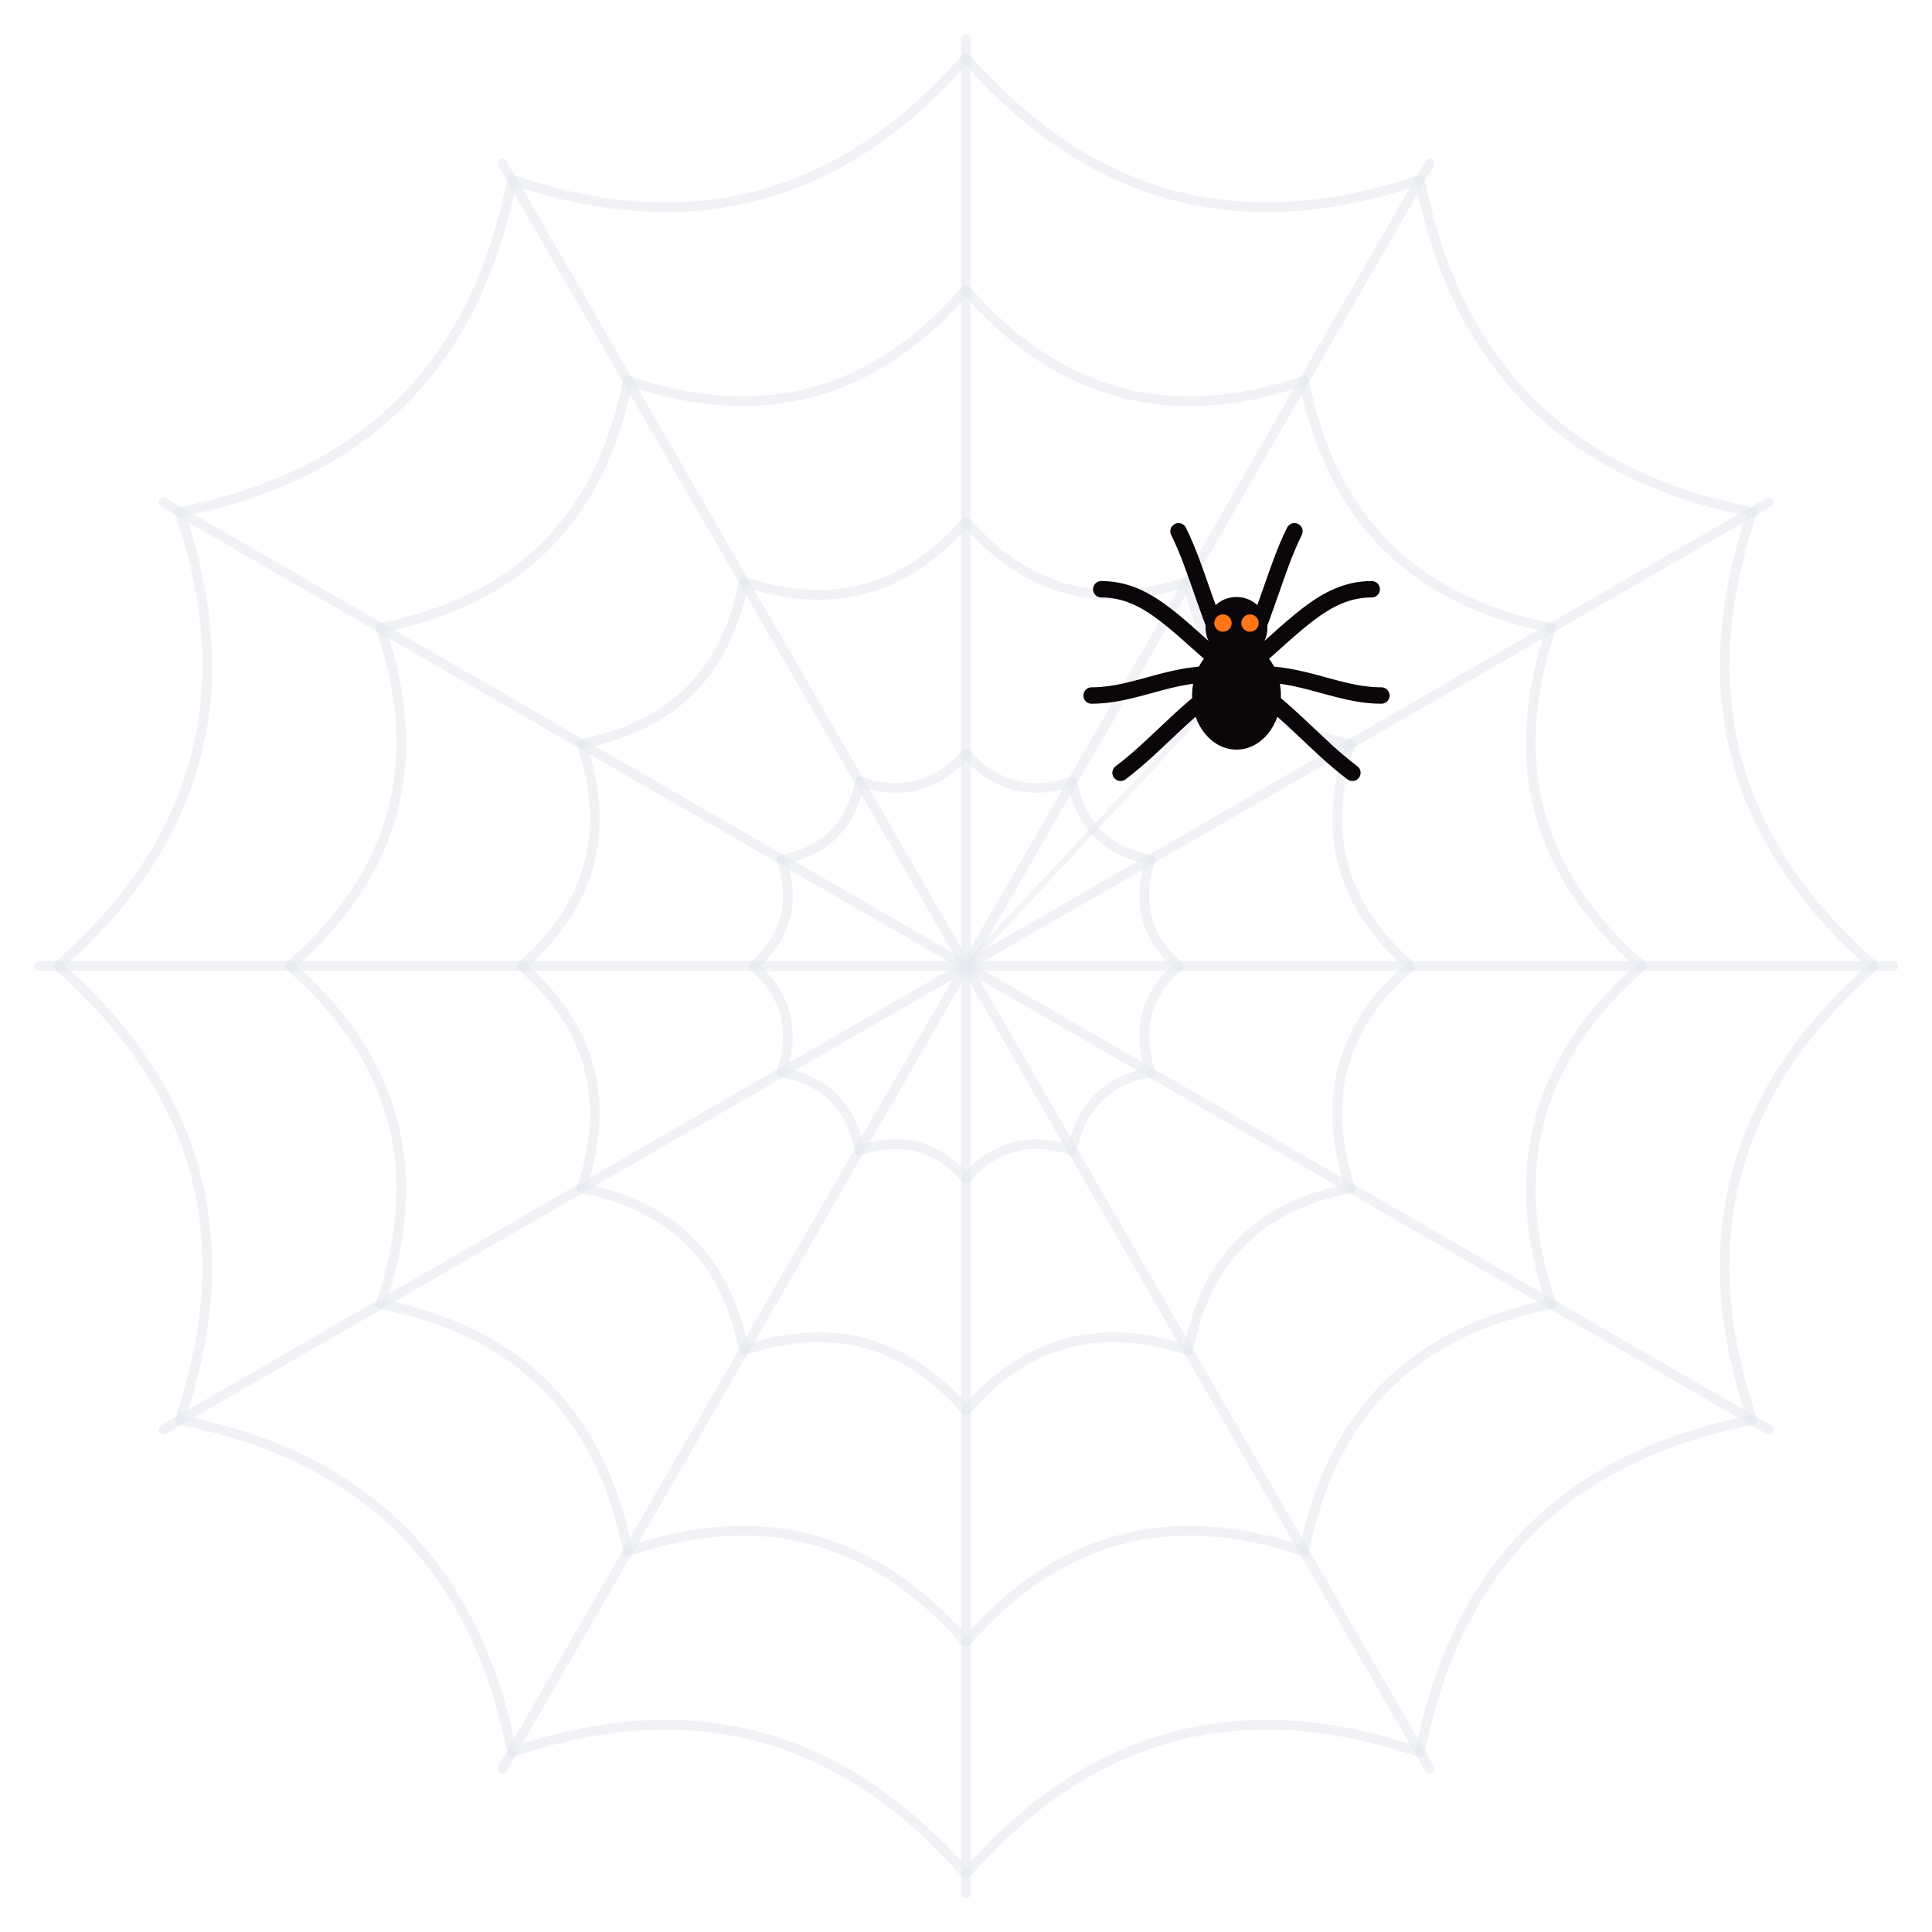
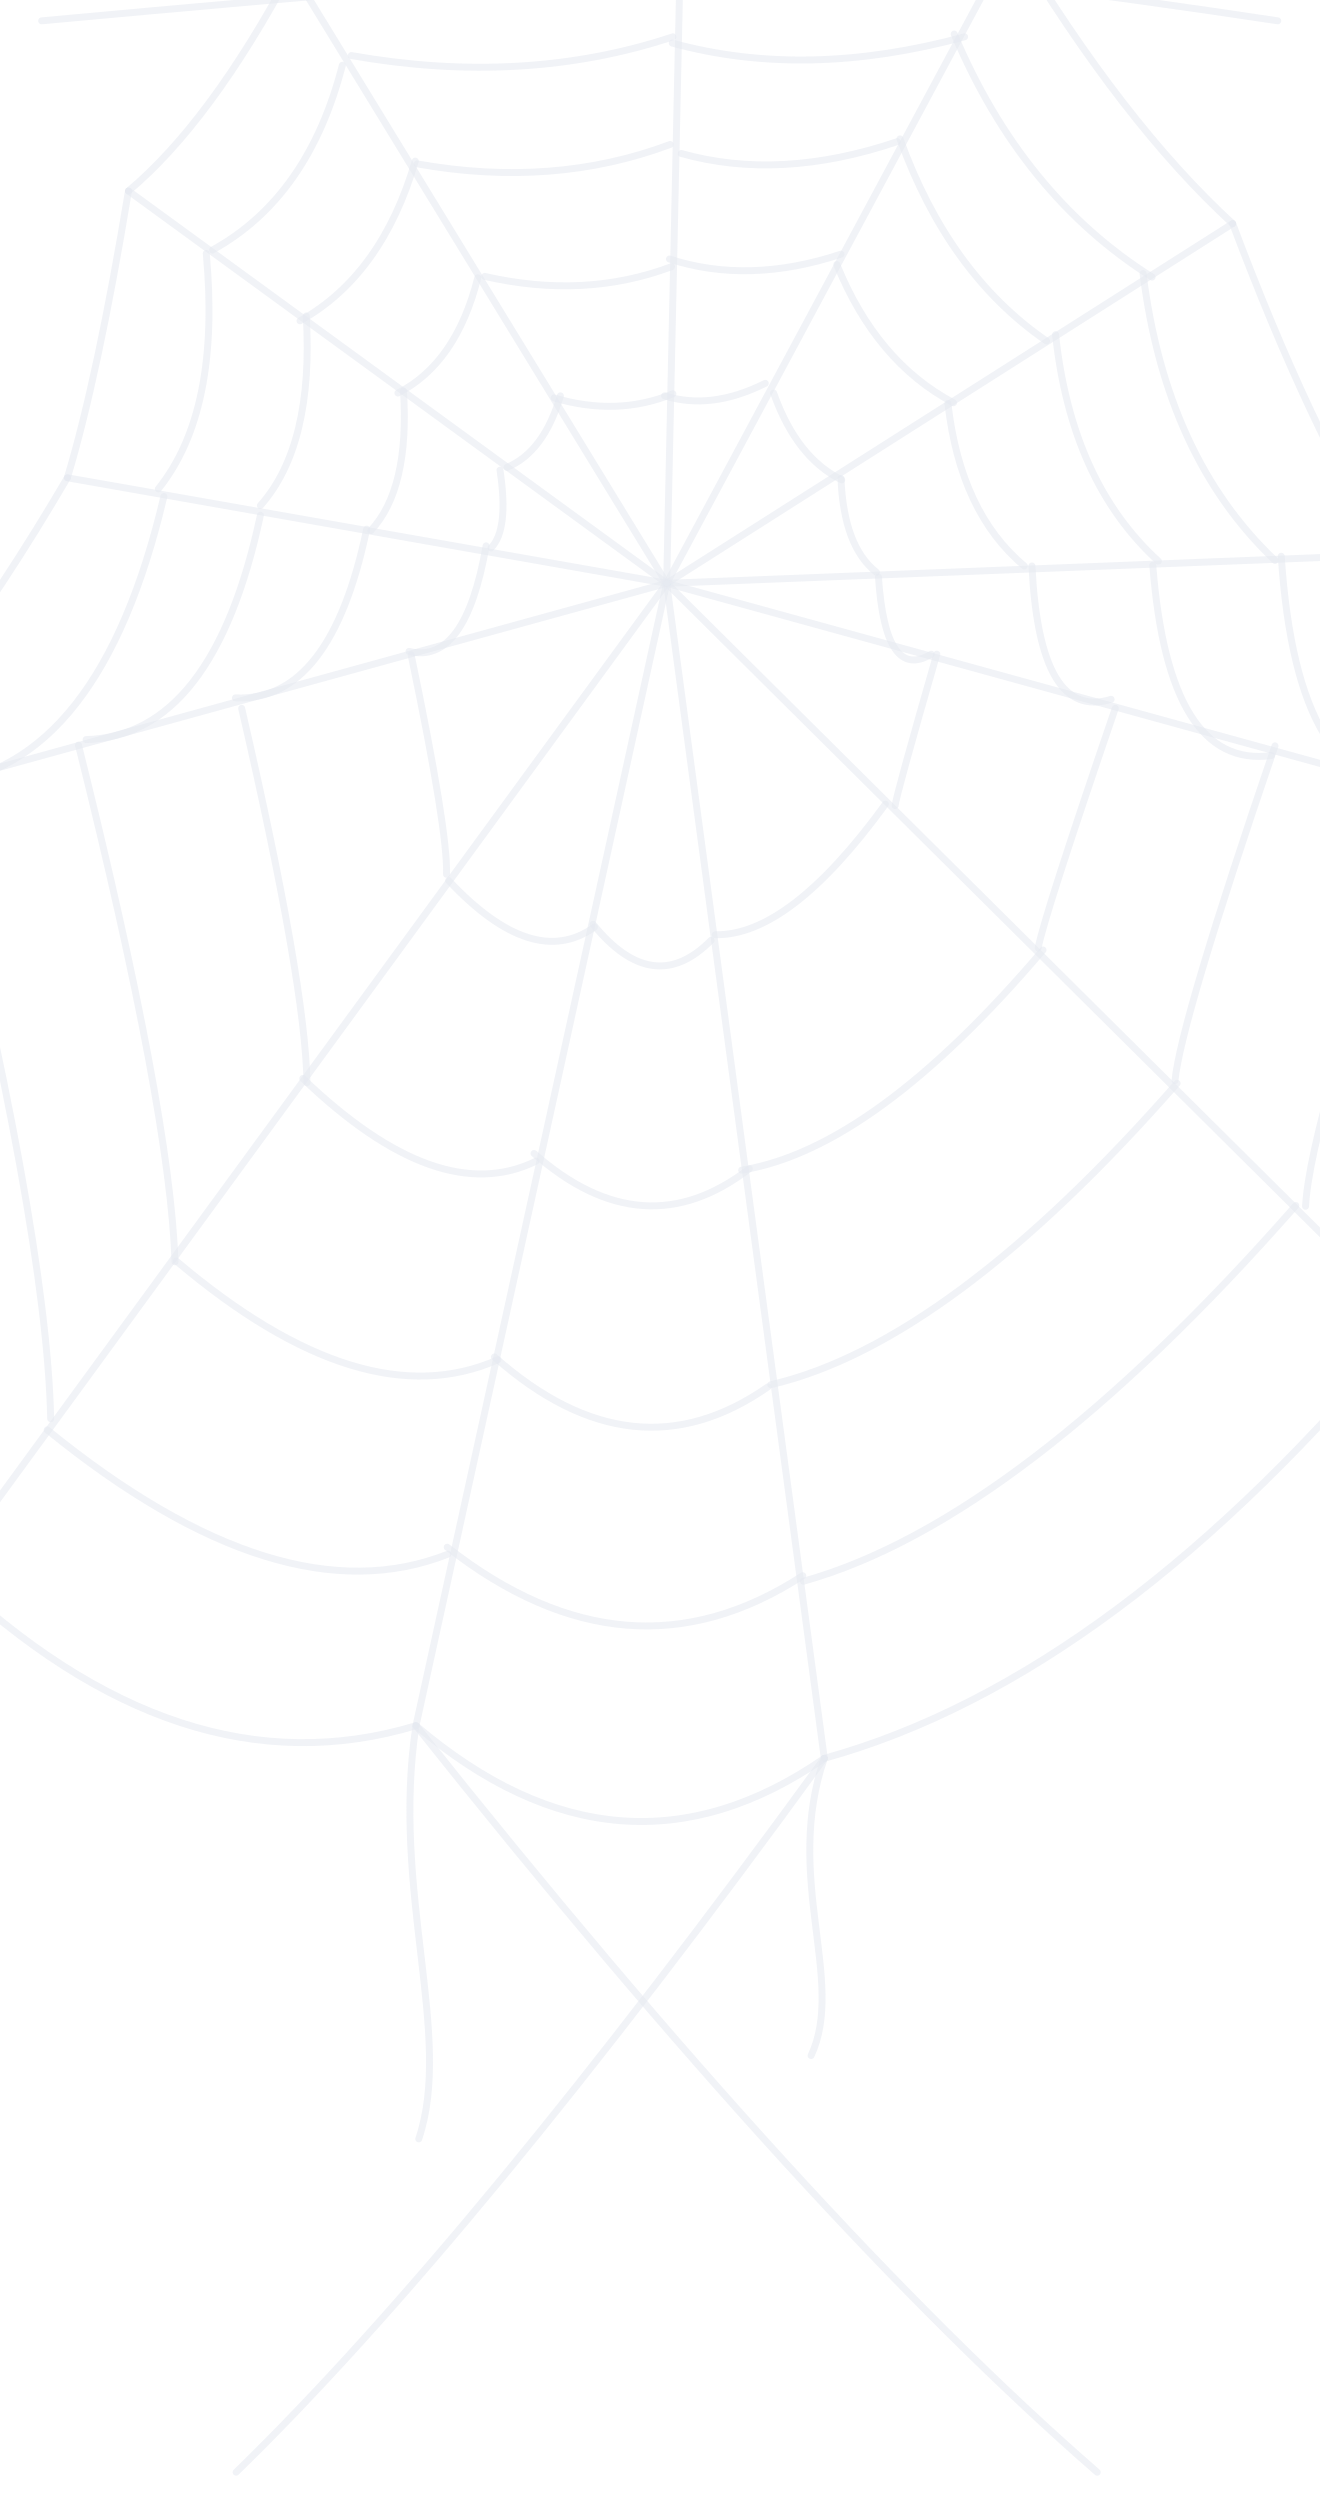
- <svg xmlns="http://www.w3.org/2000/svg" viewBox="0 0 200 200">
-   <g fill="none" stroke="#e6e9f0" stroke-width="1" stroke-opacity="0.6" stroke-linecap="round">
-     <line x1="100" y1="100" x2="100.0" y2="4.0" />
-     <line x1="100" y1="100" x2="148.0" y2="16.9" />
-     <line x1="100" y1="100" x2="183.1" y2="52.0" />
-     <line x1="100" y1="100" x2="196.0" y2="100.0" />
-     <line x1="100" y1="100" x2="183.1" y2="148.0" />
-     <line x1="100" y1="100" x2="148.0" y2="183.1" />
-     <line x1="100" y1="100" x2="100.0" y2="196.0" />
-     <line x1="100" y1="100" x2="52.0" y2="183.1" />
-     <line x1="100" y1="100" x2="16.9" y2="148.0" />
-     <line x1="100" y1="100" x2="4.0" y2="100.0" />
-     <line x1="100" y1="100" x2="16.9" y2="52.0" />
-     <line x1="100" y1="100" x2="52.0" y2="16.9" />
-     <path d="M100.0 78.0 Q104.5 83.1 111.0 80.9" />
-     <path d="M111.0 80.9 Q112.3 87.7 119.1 89.0" />
-     <path d="M119.1 89.0 Q116.9 95.5 122.0 100.0" />
-     <path d="M122.0 100.0 Q116.9 104.5 119.1 111.0" />
-     <path d="M119.1 111.0 Q112.3 112.3 111.0 119.1" />
-     <path d="M111.0 119.1 Q104.5 116.9 100.0 122.0" />
-     <path d="M100.0 122.0 Q95.5 116.9 89.0 119.1" />
-     <path d="M89.0 119.1 Q87.7 112.3 80.9 111.0" />
-     <path d="M80.9 111.0 Q83.1 104.5 78.0 100.0" />
-     <path d="M78.0 100.0 Q83.1 95.5 80.9 89.0" />
-     <path d="M80.9 89.0 Q87.7 87.7 89.0 80.9" />
-     <path d="M89.0 80.9 Q95.5 83.1 100.0 78.0" />
-     <path d="M100.0 54.0 Q109.4 64.8 123.0 60.2" />
-     <path d="M123.0 60.2 Q125.7 74.3 139.8 77.0" />
-     <path d="M139.8 77.0 Q135.2 90.6 146.0 100.0" />
-     <path d="M146.0 100.0 Q135.2 109.4 139.8 123.0" />
-     <path d="M139.8 123.0 Q125.7 125.7 123.0 139.8" />
-     <path d="M123.0 139.8 Q109.4 135.2 100.0 146.0" />
-     <path d="M100.0 146.0 Q90.6 135.2 77.0 139.8" />
-     <path d="M77.0 139.8 Q74.3 125.7 60.2 123.0" />
-     <path d="M60.2 123.0 Q64.8 109.4 54.0 100.0" />
-     <path d="M54.0 100.0 Q64.8 90.6 60.2 77.0" />
-     <path d="M60.2 77.0 Q74.3 74.3 77.0 60.2" />
-     <path d="M77.0 60.2 Q90.6 64.8 100.0 54.0" />
-     <path d="M100.0 30.0 Q114.3 46.5 135.0 39.4" />
-     <path d="M135.0 39.4 Q139.2 60.8 160.6 65.0" />
-     <path d="M160.6 65.0 Q153.5 85.7 170.0 100.0" />
-     <path d="M170.0 100.0 Q153.5 114.3 160.6 135.0" />
-     <path d="M160.6 135.0 Q139.2 139.2 135.0 160.6" />
-     <path d="M135.0 160.6 Q114.3 153.5 100.0 170.0" />
-     <path d="M100.0 170.0 Q85.7 153.5 65.0 160.6" />
-     <path d="M65.0 160.6 Q60.8 139.2 39.4 135.0" />
-     <path d="M39.4 135.0 Q46.5 114.3 30.0 100.0" />
-     <path d="M30.0 100.0 Q46.5 85.7 39.4 65.0" />
-     <path d="M39.4 65.0 Q60.8 60.8 65.0 39.4" />
-     <path d="M65.0 39.4 Q85.7 46.5 100.0 30.0" />
-     <path d="M100.0 6.0 Q119.3 28.1 147.0 18.6" />
-     <path d="M147.0 18.6 Q152.6 47.4 181.4 53.0" />
-     <path d="M181.4 53.0 Q171.9 80.7 194.0 100.0" />
-     <path d="M194.0 100.0 Q171.9 119.3 181.4 147.0" />
-     <path d="M181.4 147.0 Q152.6 152.6 147.0 181.4" />
-     <path d="M147.0 181.4 Q119.3 171.9 100.0 194.0" />
-     <path d="M100.0 194.0 Q80.7 171.9 53.0 181.4" />
-     <path d="M53.0 181.4 Q47.4 152.6 18.6 147.0" />
-     <path d="M18.6 147.0 Q28.1 119.3 6.0 100.0" />
-     <path d="M6.0 100.0 Q28.1 80.7 18.6 53.0" />
-     <path d="M18.6 53.0 Q47.4 47.4 53.0 18.6" />
-     <path d="M53.0 18.6 Q80.7 28.1 100.0 6.0" />
+ <svg xmlns="http://www.w3.org/2000/svg" viewBox="0 0 190 360">
+   <g fill="none" stroke="#e6e9f0" stroke-opacity="0.55" stroke-linecap="round"> stroke-width="1.1"&gt;<path d="M145.8 -8.8 Q69.9 -2.9 6.0 3.0" />
+     <path d="M98.0 -8.1 Q147.0 -2.6 184.0 3.0" />
+     <path d="M118.7 253.2 Q68.3 322.6 34.0 356.0" />
+     <path d="M59.9 248.5 Q116.9 320.2 158.0 356.0" />
+     <path d="M98.0 -8.1 Q121.9 -2.5 145.8 -8.8" />
+     <path d="M145.8 -8.8 Q161.7 17.7 177.5 32.2" />
+     <path d="M177.5 32.2 Q188.7 62.0 199.9 79.9" />
+     <path d="M199.9 79.9 Q211.8 107.1 223.7 119.2" />
+     <path d="M223.7 119.2 Q213.4 167.9 203.1 190.4" />
+     <path d="M203.1 190.4 Q160.9 241.5 118.7 253.2" />
+     <path d="M118.7 253.2 Q89.3 273.5 59.9 248.5" />
+     <path d="M59.9 248.5 Q26.0 258.7 -7.9 226.3" />
+     <path d="M-7.9 226.3 Q-17.6 187.0 -27.3 118.0" />
+     <path d="M-27.3 118.0 Q-8.8 100.4 9.7 68.8" />
+     <path d="M9.7 68.8 Q14.1 54.2 18.5 27.5" />
+     <path d="M18.5 27.5 Q30.3 17.6 42.0 -4.3" />
+     <path d="M42.0 -4.3 Q70.0 -0.2 98.0 -8.1" />
  </g>
-   <line x1="100" y1="100" x2="128" y2="70" stroke="#e6e9f0" stroke-width="0.6" stroke-opacity="0.5" />
-   <g stroke="#0a0609" stroke-width="1.7" fill="none" stroke-linecap="round">
-     <path d="M128 70 C122 65 119 61 114 61 M128 70 C122 69 118 72 113 72 M128 70 C123 73 120 77 116 80 M128 70 C125 64 124 59 122 55" />
-     <path d="M128 70 C134 65 137 61 142 61 M128 70 C134 69 138 72 143 72 M128 70 C133 73 136 77 140 80 M128 70 C131 64 132 59 134 55" />
+   <g fill="none" stroke="#e6e9f0" stroke-opacity="0.55" stroke-linecap="round"> stroke-width="0.8"&gt;<line x1="96" y1="84" x2="98.0" y2="-8.1" />
+     <line x1="96" y1="84" x2="145.8" y2="-8.8" />
+     <line x1="96" y1="84" x2="177.5" y2="32.2" />
+     <line x1="96" y1="84" x2="199.9" y2="79.9" />
+     <line x1="96" y1="84" x2="223.7" y2="119.2" />
+     <line x1="96" y1="84" x2="203.1" y2="190.4" />
+     <line x1="96" y1="84" x2="118.7" y2="253.2" />
+     <line x1="96" y1="84" x2="59.9" y2="248.5" />
+     <line x1="96" y1="84" x2="-7.9" y2="226.3" />
+     <line x1="96" y1="84" x2="-27.3" y2="118.0" />
+     <line x1="96" y1="84" x2="9.7" y2="68.8" />
+     <line x1="96" y1="84" x2="18.5" y2="27.5" />
+     <line x1="96" y1="84" x2="42.0" y2="-4.3" />
  </g>
-   <ellipse cx="128" cy="72" rx="4.6" ry="5.6" fill="#0a0609" />
-   <circle cx="128" cy="65" r="3.2" fill="#0a0609" />
-   <circle cx="126.6" cy="64.5" r="0.9" fill="#ff7518" />
-   <circle cx="129.4" cy="64.5" r="0.9" fill="#ff7518" />
+   <g fill="none" stroke="#e6e9f0" stroke-opacity="0.55" stroke-linecap="round"> stroke-width="0.7" stroke-opacity="0.5"&gt;<path d="M95.7 57.0 Q102.4 59.1 110.2 55.2" />
+     <path d="M111.4 56.6 Q114.7 65.9 121.2 69.1" />
+     <path d="M121.1 68.9 Q121.5 78.7 126.2 82.4" />
+     <path d="M126.5 83.1 Q127.5 98.2 134.1 94.2" />
+     <path d="M134.9 94.2 Q129.0 114.7 128.9 116.0" />
+     <path d="M127.5 115.8 Q113.7 134.8 103.0 134.6" />
+     <path d="M102.4 135.4 Q94.1 143.8 85.4 133.1" />
+     <path d="M85.6 133.5 Q76.8 139.8 64.6 126.8" />
+     <path d="M64.3 125.9 Q64.5 119.7 59.2 94.3" />
+     <path d="M58.9 93.8 Q67.0 95.8 70.0 78.6" />
+     <path d="M70.7 78.9 Q73.3 76.3 72.0 67.7" />
+     <path d="M73.0 67.3 Q78.3 65.1 80.7 57.0" />
+     <path d="M79.8 57.3 Q88.9 60.0 96.9 56.7" />
+     <path d="M96.4 37.3 Q107.8 41.0 121.1 36.6" />
+     <path d="M120.5 38.1 Q126.2 52.1 137.3 58.0" />
+     <path d="M136.5 58.1 Q138.3 73.8 147.5 81.5" />
+     <path d="M148.6 81.5 Q149.7 103.9 160.0 100.7" />
+     <path d="M160.6 102.0 Q150.3 132.1 149.5 136.5" />
+     <path d="M150.2 136.8 Q125.9 165.4 106.8 168.5" />
+     <path d="M107.9 168.3 Q92.7 180.0 76.9 166.1" />
+     <path d="M77.2 167.2 Q63.2 174.1 43.6 155.3" />
+     <path d="M44.2 155.9 Q44.0 141.8 34.8 102.0" />
+     <path d="M33.9 100.5 Q47.6 101.1 52.8 76.2" />
+     <path d="M53.4 76.4 Q59.0 70.4 58.1 56.3" />
+     <path d="M57.3 56.6 Q65.7 52.3 68.8 40.0" />
+     <path d="M69.8 39.8 Q84.2 43.1 96.7 38.4" />
+     <path d="M98.1 22.1 Q112.3 26.1 129.2 20.4" />
+     <path d="M129.6 20.0 Q136.6 39.4 150.7 49.1" />
+     <path d="M152.0 48.2 Q154.3 69.4 166.8 80.8" />
+     <path d="M166.0 81.4 Q168.3 110.8 183.1 108.8" />
+     <path d="M183.6 107.4 Q170.0 147.2 169.2 155.6" />
+     <path d="M169.5 156.0 Q136.7 193.4 111.0 199.4" />
+     <path d="M110.6 199.7 Q91.3 213.2 71.2 195.4" />
+     <path d="M71.7 195.8 Q52.3 204.4 25.4 181.6" />
+     <path d="M25.2 181.7 Q24.5 160.2 11.3 107.3" />
+     <path d="M12.4 106.5 Q30.7 106.0 37.5 74.2" />
+     <path d="M37.5 72.8 Q45.2 64.1 44.1 45.5" />
+     <path d="M43.2 46.2 Q55.0 39.6 59.8 23.2" />
+     <path d="M60.1 23.6 Q79.7 27.1 96.5 20.8" />
+     <path d="M96.8 6.2 Q116.1 11.5 138.9 5.3" />
+     <path d="M137.4 4.9 Q147.2 28.1 165.9 39.9" />
+     <path d="M164.6 39.4 Q167.9 65.8 183.6 80.7" />
+     <path d="M184.5 80.1 Q186.8 115.0 204.8 113.2" />
+     <path d="M205.2 113.1 Q188.6 161.8 188.0 173.7" />
+     <path d="M186.6 173.6 Q146.7 219.0 115.7 227.7" />
+     <path d="M115.6 226.9 Q90.5 243.2 64.4 222.8" />
+     <path d="M64.5 223.8 Q40.5 233.3 6.8 205.9" />
+     <path d="M7.3 204.3 Q6.7 176.8 -9.4 112.6" />
+     <path d="M-8.9 112.9 Q14.4 110.6 23.6 71.5" />
+     <path d="M22.8 70.4 Q31.8 59.2 29.7 36.5" />
+     <path d="M30.6 36.0 Q44.4 28.4 49.3 9.4" />
+     <path d="M50.6 8.0 Q75.5 12.4 96.9 5.3" />
+   </g>
+   <g fill="none" stroke="#e6e9f0" stroke-opacity="0.55" stroke-linecap="round"> stroke-width="0.6" stroke-opacity="0.4"&gt;<path d="M118.7 253.2 C112.8 270.3 121.8 285.3 116.8 296.0" />
+     <path d="M59.9 248.5 C56.3 272.3 65.3 293.1 60.3 308.0" />
+   </g>
</svg>
